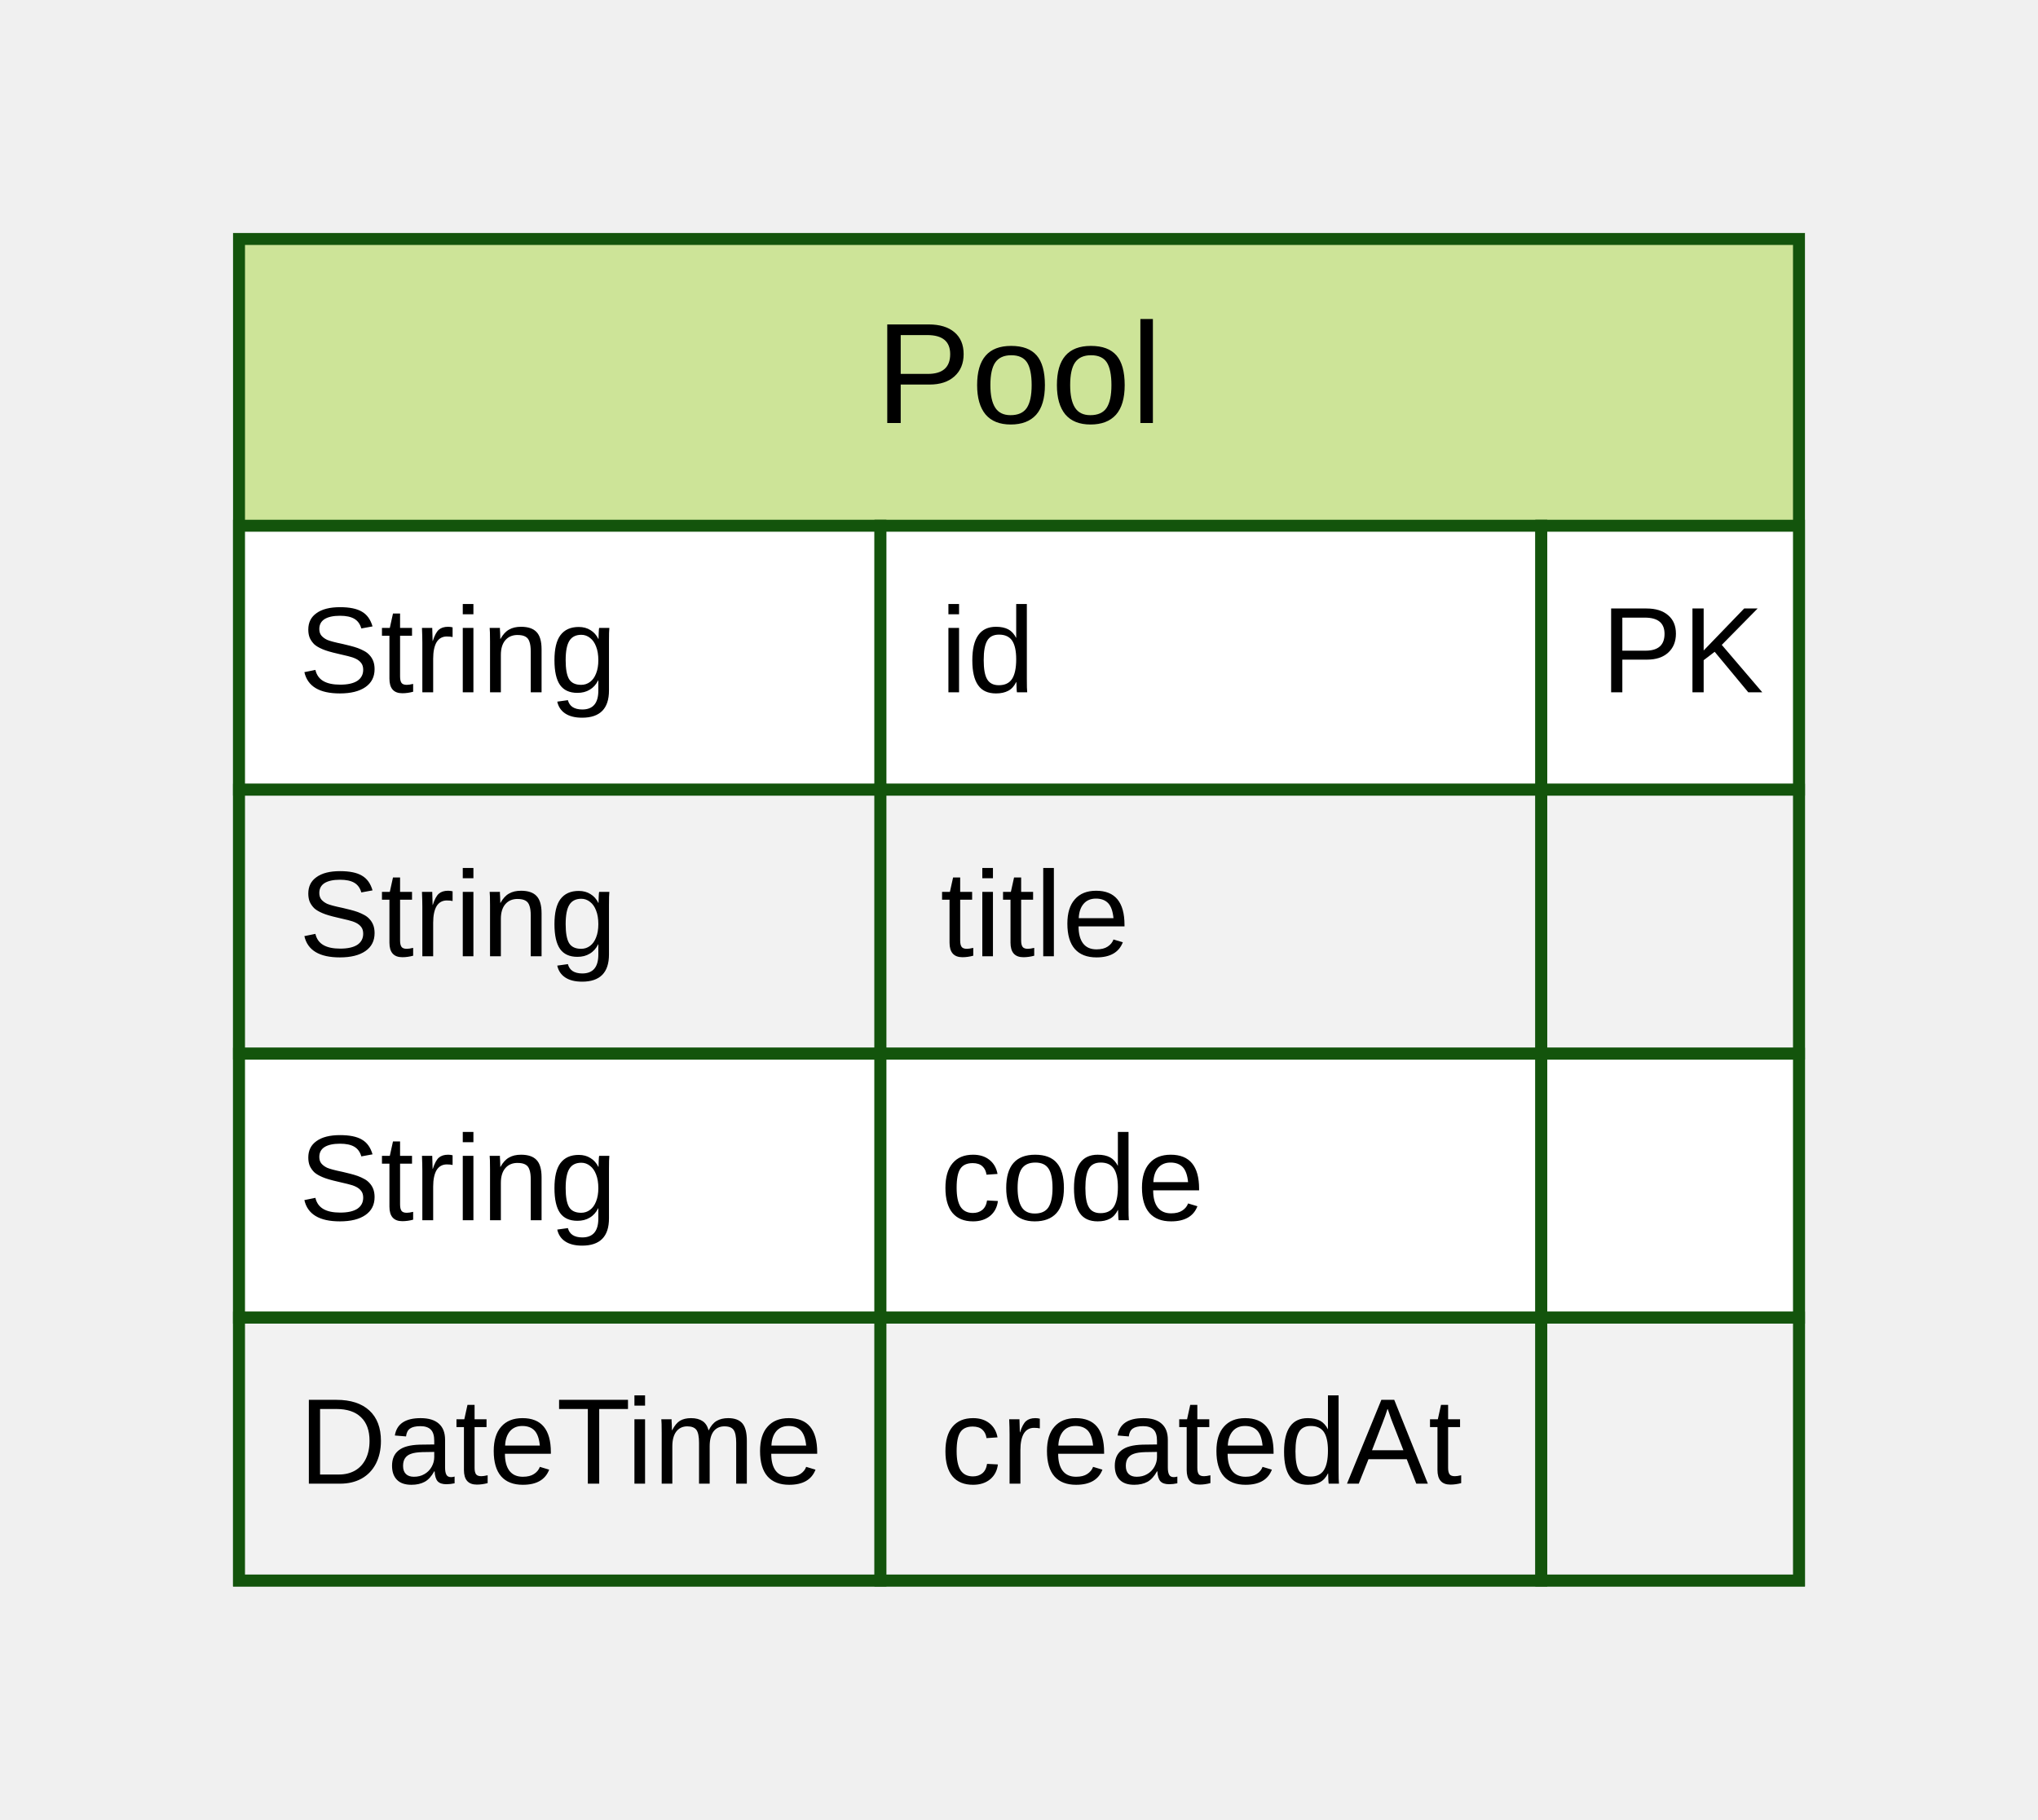
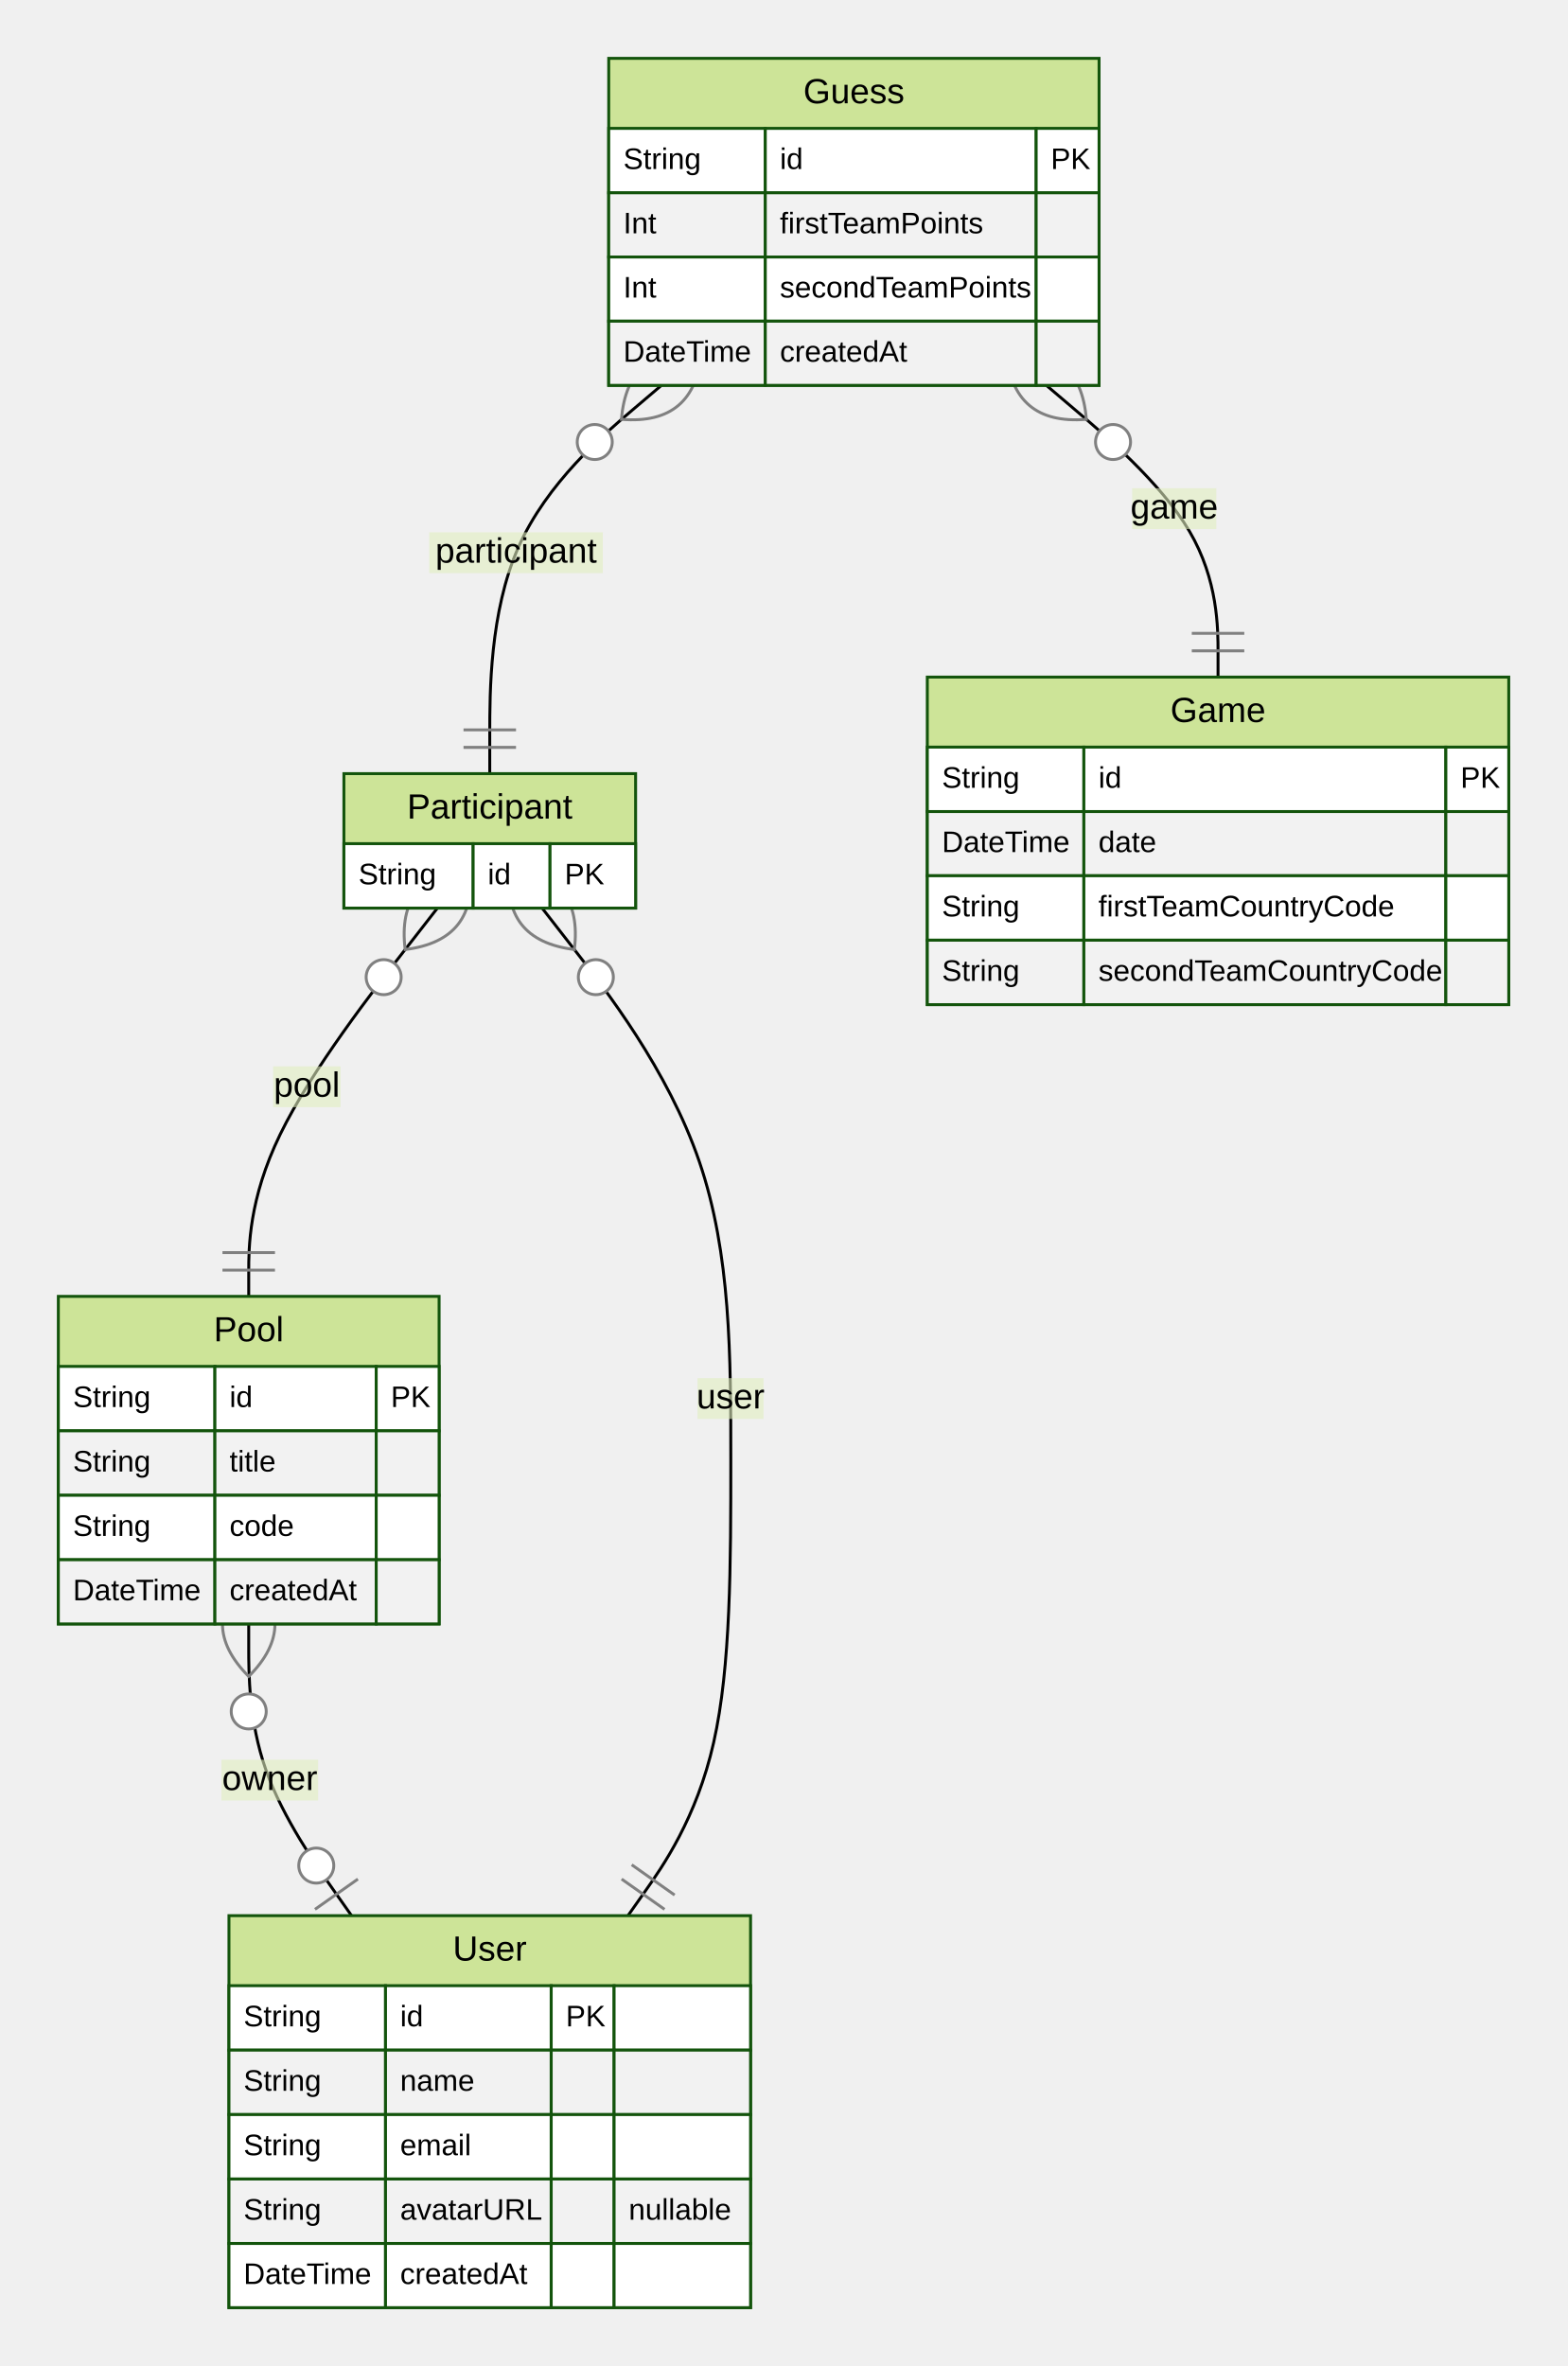
- <svg xmlns="http://www.w3.org/2000/svg" aria-labelledby="chart-title-mermaid-0 chart-desc-mermaid-0" role="img" viewBox="0 0 170.531 152.275" style="max-width: 170.531px; background-color: white;" width="100%" id="mermaid-0">
+ <svg xmlns="http://www.w3.org/2000/svg" aria-labelledby="chart-title-mermaid-0 chart-desc-mermaid-0" role="img" viewBox="0 0 537.227 811.01" style="max-width: 537.227px; background-color: white;" width="100%" id="mermaid-0">
  <style>#mermaid-0 {font-family:"trebuchet ms",verdana,arial,sans-serif;font-size:16px;fill:#000000;}#mermaid-0 .error-icon{fill:#552222;}#mermaid-0 .error-text{fill:#552222;stroke:#552222;}#mermaid-0 .edge-thickness-normal{stroke-width:2px;}#mermaid-0 .edge-thickness-thick{stroke-width:3.5px;}#mermaid-0 .edge-pattern-solid{stroke-dasharray:0;}#mermaid-0 .edge-pattern-dashed{stroke-dasharray:3;}#mermaid-0 .edge-pattern-dotted{stroke-dasharray:2;}#mermaid-0 .marker{fill:#000000;stroke:#000000;}#mermaid-0 .marker.cross{stroke:#000000;}#mermaid-0 svg{font-family:"trebuchet ms",verdana,arial,sans-serif;font-size:16px;}#mermaid-0 .entityBox{fill:#cde498;stroke:#13540c;}#mermaid-0 .attributeBoxOdd{fill:#ffffff;stroke:#13540c;}#mermaid-0 .attributeBoxEven{fill:#f2f2f2;stroke:#13540c;}#mermaid-0 .relationshipLabelBox{fill:hsl(78.158, 58.462%, 84.51%);opacity:0.7;background-color:hsl(78.158, 58.462%, 84.51%);}#mermaid-0 .relationshipLabelBox rect{opacity:0.5;}#mermaid-0 .relationshipLine{stroke:#000000;}#mermaid-0 :root{--mermaid-font-family:"trebuchet ms",verdana,arial,sans-serif;}</style>
  <g />
  <defs>
    <marker orient="auto" markerHeight="18" markerWidth="18" refY="9" refX="0" id="ONLY_ONE_START">
      <path d="M9,0 L9,18 M15,0 L15,18" fill="none" stroke="gray" />
    </marker>
  </defs>
  <defs>
    <marker orient="auto" markerHeight="18" markerWidth="18" refY="9" refX="18" id="ONLY_ONE_END">
      <path d="M3,0 L3,18 M9,0 L9,18" fill="none" stroke="gray" />
    </marker>
  </defs>
  <defs>
    <marker orient="auto" markerHeight="18" markerWidth="30" refY="9" refX="0" id="ZERO_OR_ONE_START">
      <circle r="6" cy="9" cx="21" fill="white" stroke="gray" />
      <path d="M9,0 L9,18" fill="none" stroke="gray" />
    </marker>
  </defs>
  <defs>
    <marker orient="auto" markerHeight="18" markerWidth="30" refY="9" refX="30" id="ZERO_OR_ONE_END">
      <circle r="6" cy="9" cx="9" fill="white" stroke="gray" />
      <path d="M21,0 L21,18" fill="none" stroke="gray" />
    </marker>
  </defs>
  <defs>
    <marker orient="auto" markerHeight="36" markerWidth="45" refY="18" refX="18" id="ONE_OR_MORE_START">
      <path d="M0,18 Q 18,0 36,18 Q 18,36 0,18 M42,9 L42,27" fill="none" stroke="gray" />
    </marker>
  </defs>
  <defs>
    <marker orient="auto" markerHeight="36" markerWidth="45" refY="18" refX="27" id="ONE_OR_MORE_END">
      <path d="M3,9 L3,27 M9,18 Q27,0 45,18 Q27,36 9,18" fill="none" stroke="gray" />
    </marker>
  </defs>
  <defs>
    <marker orient="auto" markerHeight="36" markerWidth="57" refY="18" refX="18" id="ZERO_OR_MORE_START">
      <circle r="6" cy="18" cx="48" fill="white" stroke="gray" />
      <path d="M0,18 Q18,0 36,18 Q18,36 0,18" fill="none" stroke="gray" />
    </marker>
  </defs>
  <defs>
    <marker orient="auto" markerHeight="36" markerWidth="57" refY="18" refX="39" id="ZERO_OR_MORE_END">
      <circle r="6" cy="18" cx="9" fill="white" stroke="gray" />
      <path d="M21,18 Q39,0 57,18 Q39,36 21,18" fill="none" stroke="gray" />
    </marker>
  </defs>
-   <g transform="translate(20,20 )" id="Pool">
+   <path marker-start="url(#ZERO_OR_MORE_START)" marker-end="url(#ZERO_OR_ONE_END)" fill="none" stroke="gray" d="M85.266,556.643L85.266,564.976C85.266,573.309,85.266,589.976,91.142,606.643C97.018,623.309,108.771,639.976,114.647,648.309L120.523,656.643" class="er relationshipLine" />
+   <path marker-start="url(#ZERO_OR_MORE_START)" marker-end="url(#ONLY_ONE_END)" fill="none" stroke="gray" d="M185.841,311.275L196.622,325.124C207.404,338.973,228.968,366.67,239.749,398.208C250.531,429.746,250.531,465.126,250.531,500.505C250.531,535.884,250.531,571.263,244.655,597.286C238.779,623.309,227.026,639.976,221.15,648.309L215.273,656.643" class="er relationshipLine" />
+   <path marker-start="url(#ZERO_OR_MORE_START)" marker-end="url(#ONLY_ONE_END)" fill="none" stroke="gray" d="M149.956,311.275L139.174,325.124C128.393,338.973,106.829,366.67,96.047,388.852C85.266,411.034,85.266,427.701,85.266,436.034L85.266,444.367" class="er relationshipLine" />
+   <path marker-start="url(#ZERO_OR_MORE_START)" marker-end="url(#ONLY_ONE_END)" fill="none" stroke="gray" d="M226.756,132.092L216.946,140.425C207.137,148.758,187.518,165.425,177.708,187.607C167.898,209.789,167.898,237.486,167.898,251.335L167.898,265.184" class="er relationshipLine" />
+   <path marker-start="url(#ZERO_OR_MORE_START)" marker-end="url(#ONLY_ONE_END)" fill="none" stroke="gray" d="M358.705,132.092L368.515,140.425C378.324,148.758,397.943,165.425,407.753,182.092C417.562,198.758,417.562,215.425,417.562,223.758L417.562,232.092" class="er relationshipLine" />
+   <g transform="translate(20,444.3672 )" id="Pool">
    <rect height="112.275" width="130.531" y="0" x="0" stroke="gray" fill-opacity="100%" fill="honeydew" class="er entityBox" />
    <text transform="translate(65.26562,12)" style="font-family: &quot;trebuchet ms&quot;, verdana, arial, sans-serif;; font-size: 12px" text-anchor="middle" dominant-baseline="middle" y="0" x="0" id="entity-Pool" class="er entityLabel">Pool</text>
    <rect height="22.092" width="53.672" y="24" x="0" stroke="gray" fill-opacity="100%" fill="honeydew" class="er attributeBoxOdd" />
    <text transform="translate(5,35.0459)" style="font-family: &quot;trebuchet ms&quot;, verdana, arial, sans-serif;; font-size: 10.2px" text-anchor="left" dominant-baseline="middle" y="0" x="0" id="entity-Pool-attr-1-type" class="er entityLabel">String</text>
    <rect height="22.092" width="55.297" y="24" x="53.672" stroke="gray" fill-opacity="100%" fill="honeydew" class="er attributeBoxOdd" />
    <text transform="translate(58.67188,35.0459)" style="font-family: &quot;trebuchet ms&quot;, verdana, arial, sans-serif;; font-size: 10.2px" text-anchor="left" dominant-baseline="middle" y="0" x="0" id="entity-Pool-attr-1-name" class="er entityLabel">id</text>
    <rect height="22.092" width="21.562" y="24" x="108.969" stroke="gray" fill-opacity="100%" fill="honeydew" class="er attributeBoxOdd" />
    <text transform="translate(113.9688,35.0459)" style="font-family: &quot;trebuchet ms&quot;, verdana, arial, sans-serif;; font-size: 10.2px" text-anchor="left" dominant-baseline="middle" y="0" x="0" id="entity-Pool-attr-1-key" class="er entityLabel">PK</text>
    <rect height="22.092" width="53.672" y="46.092" x="0" stroke="gray" fill-opacity="100%" fill="honeydew" class="er attributeBoxEven" />
    <text transform="translate(5,57.1377)" style="font-family: &quot;trebuchet ms&quot;, verdana, arial, sans-serif;; font-size: 10.2px" text-anchor="left" dominant-baseline="middle" y="0" x="0" id="entity-Pool-attr-2-type" class="er entityLabel">String</text>
    <rect height="22.092" width="55.297" y="46.092" x="53.672" stroke="gray" fill-opacity="100%" fill="honeydew" class="er attributeBoxEven" />
    <text transform="translate(58.67188,57.1377)" style="font-family: &quot;trebuchet ms&quot;, verdana, arial, sans-serif;; font-size: 10.2px" text-anchor="left" dominant-baseline="middle" y="0" x="0" id="entity-Pool-attr-2-name" class="er entityLabel">title</text>
    <rect height="22.092" width="21.562" y="46.092" x="108.969" stroke="gray" fill-opacity="100%" fill="honeydew" class="er attributeBoxEven" />
    <text transform="translate(113.9688,57.1377)" style="font-family: &quot;trebuchet ms&quot;, verdana, arial, sans-serif;; font-size: 10.2px" text-anchor="left" dominant-baseline="middle" y="0" x="0" id="entity-Pool-attr-2-key" class="er entityLabel" />
    <rect height="22.092" width="53.672" y="68.184" x="0" stroke="gray" fill-opacity="100%" fill="honeydew" class="er attributeBoxOdd" />
    <text transform="translate(5,79.22949)" style="font-family: &quot;trebuchet ms&quot;, verdana, arial, sans-serif;; font-size: 10.2px" text-anchor="left" dominant-baseline="middle" y="0" x="0" id="entity-Pool-attr-3-type" class="er entityLabel">String</text>
    <rect height="22.092" width="55.297" y="68.184" x="53.672" stroke="gray" fill-opacity="100%" fill="honeydew" class="er attributeBoxOdd" />
    <text transform="translate(58.67188,79.22949)" style="font-family: &quot;trebuchet ms&quot;, verdana, arial, sans-serif;; font-size: 10.2px" text-anchor="left" dominant-baseline="middle" y="0" x="0" id="entity-Pool-attr-3-name" class="er entityLabel">code</text>
    <rect height="22.092" width="21.562" y="68.184" x="108.969" stroke="gray" fill-opacity="100%" fill="honeydew" class="er attributeBoxOdd" />
    <text transform="translate(113.9688,79.22949)" style="font-family: &quot;trebuchet ms&quot;, verdana, arial, sans-serif;; font-size: 10.2px" text-anchor="left" dominant-baseline="middle" y="0" x="0" id="entity-Pool-attr-3-key" class="er entityLabel" />
    <rect height="22" width="53.672" y="90.275" x="0" stroke="gray" fill-opacity="100%" fill="honeydew" class="er attributeBoxEven" />
    <text transform="translate(5,101.2754)" style="font-family: &quot;trebuchet ms&quot;, verdana, arial, sans-serif;; font-size: 10.2px" text-anchor="left" dominant-baseline="middle" y="0" x="0" id="entity-Pool-attr-4-type" class="er entityLabel">DateTime</text>
    <rect height="22" width="55.297" y="90.275" x="53.672" stroke="gray" fill-opacity="100%" fill="honeydew" class="er attributeBoxEven" />
    <text transform="translate(58.67188,101.2754)" style="font-family: &quot;trebuchet ms&quot;, verdana, arial, sans-serif;; font-size: 10.2px" text-anchor="left" dominant-baseline="middle" y="0" x="0" id="entity-Pool-attr-4-name" class="er entityLabel">createdAt</text>
    <rect height="22" width="21.562" y="90.275" x="108.969" stroke="gray" fill-opacity="100%" fill="honeydew" class="er attributeBoxEven" />
    <text transform="translate(113.9688,101.2754)" style="font-family: &quot;trebuchet ms&quot;, verdana, arial, sans-serif;; font-size: 10.2px" text-anchor="left" dominant-baseline="middle" y="0" x="0" id="entity-Pool-attr-4-key" class="er entityLabel" />
  </g>
+   <g transform="translate(117.8984,265.1836 )" id="Participant">
+     <rect height="46.092" width="100" y="0" x="0" stroke="gray" fill-opacity="100%" fill="honeydew" class="er entityBox" />
+     <text transform="translate(50,12)" style="font-family: &quot;trebuchet ms&quot;, verdana, arial, sans-serif;; font-size: 12px" text-anchor="middle" dominant-baseline="middle" y="0" x="0" id="entity-Participant" class="er entityLabel">Participant</text>
+     <rect height="22.092" width="44.302" y="24" x="0" stroke="gray" fill-opacity="100%" fill="honeydew" class="er attributeBoxOdd" />
+     <text transform="translate(5,35.0459)" style="font-family: &quot;trebuchet ms&quot;, verdana, arial, sans-serif;; font-size: 10.2px" text-anchor="left" dominant-baseline="middle" y="0" x="0" id="entity-Participant-attr-1-type" class="er entityLabel">String</text>
+     <rect height="22.092" width="26.365" y="24" x="44.302" stroke="gray" fill-opacity="100%" fill="honeydew" class="er attributeBoxOdd" />
+     <text transform="translate(49.30208,35.0459)" style="font-family: &quot;trebuchet ms&quot;, verdana, arial, sans-serif;; font-size: 10.2px" text-anchor="left" dominant-baseline="middle" y="0" x="0" id="entity-Participant-attr-1-name" class="er entityLabel">id</text>
+     <rect height="22.092" width="29.333" y="24" x="70.667" stroke="gray" fill-opacity="100%" fill="honeydew" class="er attributeBoxOdd" />
+     <text transform="translate(75.66667,35.0459)" style="font-family: &quot;trebuchet ms&quot;, verdana, arial, sans-serif;; font-size: 10.2px" text-anchor="left" dominant-baseline="middle" y="0" x="0" id="entity-Participant-attr-1-key" class="er entityLabel">PK</text>
+   </g>
+   <g transform="translate(78.49219,656.6426 )" id="User">
+     <rect height="134.367" width="178.812" y="0" x="0" stroke="gray" fill-opacity="100%" fill="honeydew" class="er entityBox" />
+     <text transform="translate(89.40625,12)" style="font-family: &quot;trebuchet ms&quot;, verdana, arial, sans-serif;; font-size: 12px" text-anchor="middle" dominant-baseline="middle" y="0" x="0" id="entity-User" class="er entityLabel">User</text>
+     <rect height="22.092" width="53.672" y="24" x="0" stroke="gray" fill-opacity="100%" fill="honeydew" class="er attributeBoxOdd" />
+     <text transform="translate(5,35.0459)" style="font-family: &quot;trebuchet ms&quot;, verdana, arial, sans-serif;; font-size: 10.2px" text-anchor="left" dominant-baseline="middle" y="0" x="0" id="entity-User-attr-1-type" class="er entityLabel">String</text>
+     <rect height="22.092" width="56.797" y="24" x="53.672" stroke="gray" fill-opacity="100%" fill="honeydew" class="er attributeBoxOdd" />
+     <text transform="translate(58.67188,35.0459)" style="font-family: &quot;trebuchet ms&quot;, verdana, arial, sans-serif;; font-size: 10.2px" text-anchor="left" dominant-baseline="middle" y="0" x="0" id="entity-User-attr-1-name" class="er entityLabel">id</text>
+     <rect height="22.092" width="21.562" y="24" x="110.469" stroke="gray" fill-opacity="100%" fill="honeydew" class="er attributeBoxOdd" />
+     <text transform="translate(115.4688,35.0459)" style="font-family: &quot;trebuchet ms&quot;, verdana, arial, sans-serif;; font-size: 10.2px" text-anchor="left" dominant-baseline="middle" y="0" x="0" id="entity-User-attr-1-key" class="er entityLabel">PK</text>
+     <rect height="22.092" width="46.781" y="24" x="132.031" stroke="gray" fill-opacity="100%" fill="honeydew" class="er attributeBoxOdd" />
+     <text transform="translate(137.0312,35.0459)" style="font-family: &quot;trebuchet ms&quot;, verdana, arial, sans-serif;; font-size: 10.2px" text-anchor="left" dominant-baseline="middle" y="0" x="0" id="entity-User-attr-1-comment" class="er entityLabel" />
+     <rect height="22.092" width="53.672" y="46.092" x="0" stroke="gray" fill-opacity="100%" fill="honeydew" class="er attributeBoxEven" />
+     <text transform="translate(5,57.1377)" style="font-family: &quot;trebuchet ms&quot;, verdana, arial, sans-serif;; font-size: 10.2px" text-anchor="left" dominant-baseline="middle" y="0" x="0" id="entity-User-attr-2-type" class="er entityLabel">String</text>
+     <rect height="22.092" width="56.797" y="46.092" x="53.672" stroke="gray" fill-opacity="100%" fill="honeydew" class="er attributeBoxEven" />
+     <text transform="translate(58.67188,57.1377)" style="font-family: &quot;trebuchet ms&quot;, verdana, arial, sans-serif;; font-size: 10.2px" text-anchor="left" dominant-baseline="middle" y="0" x="0" id="entity-User-attr-2-name" class="er entityLabel">name</text>
+     <rect height="22.092" width="21.562" y="46.092" x="110.469" stroke="gray" fill-opacity="100%" fill="honeydew" class="er attributeBoxEven" />
+     <text transform="translate(115.4688,57.1377)" style="font-family: &quot;trebuchet ms&quot;, verdana, arial, sans-serif;; font-size: 10.2px" text-anchor="left" dominant-baseline="middle" y="0" x="0" id="entity-User-attr-2-key" class="er entityLabel" />
+     <rect height="22.092" width="46.781" y="46.092" x="132.031" stroke="gray" fill-opacity="100%" fill="honeydew" class="er attributeBoxEven" />
+     <text transform="translate(137.0312,57.1377)" style="font-family: &quot;trebuchet ms&quot;, verdana, arial, sans-serif;; font-size: 10.2px" text-anchor="left" dominant-baseline="middle" y="0" x="0" id="entity-User-attr-2-comment" class="er entityLabel" />
+     <rect height="22.092" width="53.672" y="68.184" x="0" stroke="gray" fill-opacity="100%" fill="honeydew" class="er attributeBoxOdd" />
+     <text transform="translate(5,79.22949)" style="font-family: &quot;trebuchet ms&quot;, verdana, arial, sans-serif;; font-size: 10.2px" text-anchor="left" dominant-baseline="middle" y="0" x="0" id="entity-User-attr-3-type" class="er entityLabel">String</text>
+     <rect height="22.092" width="56.797" y="68.184" x="53.672" stroke="gray" fill-opacity="100%" fill="honeydew" class="er attributeBoxOdd" />
+     <text transform="translate(58.67188,79.22949)" style="font-family: &quot;trebuchet ms&quot;, verdana, arial, sans-serif;; font-size: 10.2px" text-anchor="left" dominant-baseline="middle" y="0" x="0" id="entity-User-attr-3-name" class="er entityLabel">email</text>
+     <rect height="22.092" width="21.562" y="68.184" x="110.469" stroke="gray" fill-opacity="100%" fill="honeydew" class="er attributeBoxOdd" />
+     <text transform="translate(115.4688,79.22949)" style="font-family: &quot;trebuchet ms&quot;, verdana, arial, sans-serif;; font-size: 10.2px" text-anchor="left" dominant-baseline="middle" y="0" x="0" id="entity-User-attr-3-key" class="er entityLabel" />
+     <rect height="22.092" width="46.781" y="68.184" x="132.031" stroke="gray" fill-opacity="100%" fill="honeydew" class="er attributeBoxOdd" />
+     <text transform="translate(137.0312,79.22949)" style="font-family: &quot;trebuchet ms&quot;, verdana, arial, sans-serif;; font-size: 10.2px" text-anchor="left" dominant-baseline="middle" y="0" x="0" id="entity-User-attr-3-comment" class="er entityLabel" />
+     <rect height="22.092" width="53.672" y="90.275" x="0" stroke="gray" fill-opacity="100%" fill="honeydew" class="er attributeBoxEven" />
+     <text transform="translate(5,101.3213)" style="font-family: &quot;trebuchet ms&quot;, verdana, arial, sans-serif;; font-size: 10.2px" text-anchor="left" dominant-baseline="middle" y="0" x="0" id="entity-User-attr-4-type" class="er entityLabel">String</text>
+     <rect height="22.092" width="56.797" y="90.275" x="53.672" stroke="gray" fill-opacity="100%" fill="honeydew" class="er attributeBoxEven" />
+     <text transform="translate(58.67188,101.3213)" style="font-family: &quot;trebuchet ms&quot;, verdana, arial, sans-serif;; font-size: 10.2px" text-anchor="left" dominant-baseline="middle" y="0" x="0" id="entity-User-attr-4-name" class="er entityLabel">avatarURL</text>
+     <rect height="22.092" width="21.562" y="90.275" x="110.469" stroke="gray" fill-opacity="100%" fill="honeydew" class="er attributeBoxEven" />
+     <text transform="translate(115.4688,101.3213)" style="font-family: &quot;trebuchet ms&quot;, verdana, arial, sans-serif;; font-size: 10.2px" text-anchor="left" dominant-baseline="middle" y="0" x="0" id="entity-User-attr-4-key" class="er entityLabel" />
+     <rect height="22.092" width="46.781" y="90.275" x="132.031" stroke="gray" fill-opacity="100%" fill="honeydew" class="er attributeBoxEven" />
+     <text transform="translate(137.0312,101.3213)" style="font-family: &quot;trebuchet ms&quot;, verdana, arial, sans-serif;; font-size: 10.2px" text-anchor="left" dominant-baseline="middle" y="0" x="0" id="entity-User-attr-4-comment" class="er entityLabel">nullable</text>
+     <rect height="22" width="53.672" y="112.367" x="0" stroke="gray" fill-opacity="100%" fill="honeydew" class="er attributeBoxOdd" />
+     <text transform="translate(5,123.3672)" style="font-family: &quot;trebuchet ms&quot;, verdana, arial, sans-serif;; font-size: 10.2px" text-anchor="left" dominant-baseline="middle" y="0" x="0" id="entity-User-attr-5-type" class="er entityLabel">DateTime</text>
+     <rect height="22" width="56.797" y="112.367" x="53.672" stroke="gray" fill-opacity="100%" fill="honeydew" class="er attributeBoxOdd" />
+     <text transform="translate(58.67188,123.3672)" style="font-family: &quot;trebuchet ms&quot;, verdana, arial, sans-serif;; font-size: 10.2px" text-anchor="left" dominant-baseline="middle" y="0" x="0" id="entity-User-attr-5-name" class="er entityLabel">createdAt</text>
+     <rect height="22" width="21.562" y="112.367" x="110.469" stroke="gray" fill-opacity="100%" fill="honeydew" class="er attributeBoxOdd" />
+     <text transform="translate(115.4688,123.3672)" style="font-family: &quot;trebuchet ms&quot;, verdana, arial, sans-serif;; font-size: 10.2px" text-anchor="left" dominant-baseline="middle" y="0" x="0" id="entity-User-attr-5-key" class="er entityLabel" />
+     <rect height="22" width="46.781" y="112.367" x="132.031" stroke="gray" fill-opacity="100%" fill="honeydew" class="er attributeBoxOdd" />
+     <text transform="translate(137.0312,123.3672)" style="font-family: &quot;trebuchet ms&quot;, verdana, arial, sans-serif;; font-size: 10.2px" text-anchor="left" dominant-baseline="middle" y="0" x="0" id="entity-User-attr-5-comment" class="er entityLabel" />
+   </g>
+   <g transform="translate(317.8984,232.0918 )" id="Game">
+     <rect height="112.275" width="199.328" y="0" x="0" stroke="gray" fill-opacity="100%" fill="honeydew" class="er entityBox" />
+     <text transform="translate(99.66406,12)" style="font-family: &quot;trebuchet ms&quot;, verdana, arial, sans-serif;; font-size: 12px" text-anchor="middle" dominant-baseline="middle" y="0" x="0" id="entity-Game" class="er entityLabel">Game</text>
+     <rect height="22.092" width="53.672" y="24" x="0" stroke="gray" fill-opacity="100%" fill="honeydew" class="er attributeBoxOdd" />
+     <text transform="translate(5,35.0459)" style="font-family: &quot;trebuchet ms&quot;, verdana, arial, sans-serif;; font-size: 10.2px" text-anchor="left" dominant-baseline="middle" y="0" x="0" id="entity-Game-attr-1-type" class="er entityLabel">String</text>
+     <rect height="22.092" width="124.094" y="24" x="53.672" stroke="gray" fill-opacity="100%" fill="honeydew" class="er attributeBoxOdd" />
+     <text transform="translate(58.67188,35.0459)" style="font-family: &quot;trebuchet ms&quot;, verdana, arial, sans-serif;; font-size: 10.2px" text-anchor="left" dominant-baseline="middle" y="0" x="0" id="entity-Game-attr-1-name" class="er entityLabel">id</text>
+     <rect height="22.092" width="21.562" y="24" x="177.766" stroke="gray" fill-opacity="100%" fill="honeydew" class="er attributeBoxOdd" />
+     <text transform="translate(182.7656,35.0459)" style="font-family: &quot;trebuchet ms&quot;, verdana, arial, sans-serif;; font-size: 10.2px" text-anchor="left" dominant-baseline="middle" y="0" x="0" id="entity-Game-attr-1-key" class="er entityLabel">PK</text>
+     <rect height="22" width="53.672" y="46.092" x="0" stroke="gray" fill-opacity="100%" fill="honeydew" class="er attributeBoxEven" />
+     <text transform="translate(5,57.0918)" style="font-family: &quot;trebuchet ms&quot;, verdana, arial, sans-serif;; font-size: 10.2px" text-anchor="left" dominant-baseline="middle" y="0" x="0" id="entity-Game-attr-2-type" class="er entityLabel">DateTime</text>
+     <rect height="22" width="124.094" y="46.092" x="53.672" stroke="gray" fill-opacity="100%" fill="honeydew" class="er attributeBoxEven" />
+     <text transform="translate(58.67188,57.0918)" style="font-family: &quot;trebuchet ms&quot;, verdana, arial, sans-serif;; font-size: 10.2px" text-anchor="left" dominant-baseline="middle" y="0" x="0" id="entity-Game-attr-2-name" class="er entityLabel">date</text>
+     <rect height="22" width="21.562" y="46.092" x="177.766" stroke="gray" fill-opacity="100%" fill="honeydew" class="er attributeBoxEven" />
+     <text transform="translate(182.7656,57.0918)" style="font-family: &quot;trebuchet ms&quot;, verdana, arial, sans-serif;; font-size: 10.2px" text-anchor="left" dominant-baseline="middle" y="0" x="0" id="entity-Game-attr-2-key" class="er entityLabel" />
+     <rect height="22.092" width="53.672" y="68.092" x="0" stroke="gray" fill-opacity="100%" fill="honeydew" class="er attributeBoxOdd" />
+     <text transform="translate(5,79.1377)" style="font-family: &quot;trebuchet ms&quot;, verdana, arial, sans-serif;; font-size: 10.2px" text-anchor="left" dominant-baseline="middle" y="0" x="0" id="entity-Game-attr-3-type" class="er entityLabel">String</text>
+     <rect height="22.092" width="124.094" y="68.092" x="53.672" stroke="gray" fill-opacity="100%" fill="honeydew" class="er attributeBoxOdd" />
+     <text transform="translate(58.67188,79.1377)" style="font-family: &quot;trebuchet ms&quot;, verdana, arial, sans-serif;; font-size: 10.2px" text-anchor="left" dominant-baseline="middle" y="0" x="0" id="entity-Game-attr-3-name" class="er entityLabel">firstTeamCountryCode</text>
+     <rect height="22.092" width="21.562" y="68.092" x="177.766" stroke="gray" fill-opacity="100%" fill="honeydew" class="er attributeBoxOdd" />
+     <text transform="translate(182.7656,79.1377)" style="font-family: &quot;trebuchet ms&quot;, verdana, arial, sans-serif;; font-size: 10.2px" text-anchor="left" dominant-baseline="middle" y="0" x="0" id="entity-Game-attr-3-key" class="er entityLabel" />
+     <rect height="22.092" width="53.672" y="90.184" x="0" stroke="gray" fill-opacity="100%" fill="honeydew" class="er attributeBoxEven" />
+     <text transform="translate(5,101.2295)" style="font-family: &quot;trebuchet ms&quot;, verdana, arial, sans-serif;; font-size: 10.2px" text-anchor="left" dominant-baseline="middle" y="0" x="0" id="entity-Game-attr-4-type" class="er entityLabel">String</text>
+     <rect height="22.092" width="124.094" y="90.184" x="53.672" stroke="gray" fill-opacity="100%" fill="honeydew" class="er attributeBoxEven" />
+     <text transform="translate(58.67188,101.2295)" style="font-family: &quot;trebuchet ms&quot;, verdana, arial, sans-serif;; font-size: 10.2px" text-anchor="left" dominant-baseline="middle" y="0" x="0" id="entity-Game-attr-4-name" class="er entityLabel">secondTeamCountryCode</text>
+     <rect height="22.092" width="21.562" y="90.184" x="177.766" stroke="gray" fill-opacity="100%" fill="honeydew" class="er attributeBoxEven" />
+     <text transform="translate(182.7656,101.2295)" style="font-family: &quot;trebuchet ms&quot;, verdana, arial, sans-serif;; font-size: 10.2px" text-anchor="left" dominant-baseline="middle" y="0" x="0" id="entity-Game-attr-4-key" class="er entityLabel" />
+   </g>
+   <g transform="translate(208.6836,20 )" id="Guess">
+     <rect height="112.092" width="168.094" y="0" x="0" stroke="gray" fill-opacity="100%" fill="honeydew" class="er entityBox" />
+     <text transform="translate(84.04688,12)" style="font-family: &quot;trebuchet ms&quot;, verdana, arial, sans-serif;; font-size: 12px" text-anchor="middle" dominant-baseline="middle" y="0" x="0" id="entity-Guess" class="er entityLabel">Guess</text>
+     <rect height="22.092" width="53.672" y="24" x="0" stroke="gray" fill-opacity="100%" fill="honeydew" class="er attributeBoxOdd" />
+     <text transform="translate(5,35.0459)" style="font-family: &quot;trebuchet ms&quot;, verdana, arial, sans-serif;; font-size: 10.2px" text-anchor="left" dominant-baseline="middle" y="0" x="0" id="entity-Guess-attr-1-type" class="er entityLabel">String</text>
+     <rect height="22.092" width="92.859" y="24" x="53.672" stroke="gray" fill-opacity="100%" fill="honeydew" class="er attributeBoxOdd" />
+     <text transform="translate(58.67188,35.0459)" style="font-family: &quot;trebuchet ms&quot;, verdana, arial, sans-serif;; font-size: 10.2px" text-anchor="left" dominant-baseline="middle" y="0" x="0" id="entity-Guess-attr-1-name" class="er entityLabel">id</text>
+     <rect height="22.092" width="21.562" y="24" x="146.531" stroke="gray" fill-opacity="100%" fill="honeydew" class="er attributeBoxOdd" />
+     <text transform="translate(151.5312,35.0459)" style="font-family: &quot;trebuchet ms&quot;, verdana, arial, sans-serif;; font-size: 10.2px" text-anchor="left" dominant-baseline="middle" y="0" x="0" id="entity-Guess-attr-1-key" class="er entityLabel">PK</text>
+     <rect height="22" width="53.672" y="46.092" x="0" stroke="gray" fill-opacity="100%" fill="honeydew" class="er attributeBoxEven" />
+     <text transform="translate(5,57.0918)" style="font-family: &quot;trebuchet ms&quot;, verdana, arial, sans-serif;; font-size: 10.2px" text-anchor="left" dominant-baseline="middle" y="0" x="0" id="entity-Guess-attr-2-type" class="er entityLabel">Int</text>
+     <rect height="22" width="92.859" y="46.092" x="53.672" stroke="gray" fill-opacity="100%" fill="honeydew" class="er attributeBoxEven" />
+     <text transform="translate(58.67188,57.0918)" style="font-family: &quot;trebuchet ms&quot;, verdana, arial, sans-serif;; font-size: 10.2px" text-anchor="left" dominant-baseline="middle" y="0" x="0" id="entity-Guess-attr-2-name" class="er entityLabel">firstTeamPoints</text>
+     <rect height="22" width="21.562" y="46.092" x="146.531" stroke="gray" fill-opacity="100%" fill="honeydew" class="er attributeBoxEven" />
+     <text transform="translate(151.5312,57.0918)" style="font-family: &quot;trebuchet ms&quot;, verdana, arial, sans-serif;; font-size: 10.2px" text-anchor="left" dominant-baseline="middle" y="0" x="0" id="entity-Guess-attr-2-key" class="er entityLabel" />
+     <rect height="22" width="53.672" y="68.092" x="0" stroke="gray" fill-opacity="100%" fill="honeydew" class="er attributeBoxOdd" />
+     <text transform="translate(5,79.0918)" style="font-family: &quot;trebuchet ms&quot;, verdana, arial, sans-serif;; font-size: 10.2px" text-anchor="left" dominant-baseline="middle" y="0" x="0" id="entity-Guess-attr-3-type" class="er entityLabel">Int</text>
+     <rect height="22" width="92.859" y="68.092" x="53.672" stroke="gray" fill-opacity="100%" fill="honeydew" class="er attributeBoxOdd" />
+     <text transform="translate(58.67188,79.0918)" style="font-family: &quot;trebuchet ms&quot;, verdana, arial, sans-serif;; font-size: 10.2px" text-anchor="left" dominant-baseline="middle" y="0" x="0" id="entity-Guess-attr-3-name" class="er entityLabel">secondTeamPoints</text>
+     <rect height="22" width="21.562" y="68.092" x="146.531" stroke="gray" fill-opacity="100%" fill="honeydew" class="er attributeBoxOdd" />
+     <text transform="translate(151.5312,79.0918)" style="font-family: &quot;trebuchet ms&quot;, verdana, arial, sans-serif;; font-size: 10.2px" text-anchor="left" dominant-baseline="middle" y="0" x="0" id="entity-Guess-attr-3-key" class="er entityLabel" />
+     <rect height="22" width="53.672" y="90.092" x="0" stroke="gray" fill-opacity="100%" fill="honeydew" class="er attributeBoxEven" />
+     <text transform="translate(5,101.0918)" style="font-family: &quot;trebuchet ms&quot;, verdana, arial, sans-serif;; font-size: 10.2px" text-anchor="left" dominant-baseline="middle" y="0" x="0" id="entity-Guess-attr-4-type" class="er entityLabel">DateTime</text>
+     <rect height="22" width="92.859" y="90.092" x="53.672" stroke="gray" fill-opacity="100%" fill="honeydew" class="er attributeBoxEven" />
+     <text transform="translate(58.67188,101.0918)" style="font-family: &quot;trebuchet ms&quot;, verdana, arial, sans-serif;; font-size: 10.2px" text-anchor="left" dominant-baseline="middle" y="0" x="0" id="entity-Guess-attr-4-name" class="er entityLabel">createdAt</text>
+     <rect height="22" width="21.562" y="90.092" x="146.531" stroke="gray" fill-opacity="100%" fill="honeydew" class="er attributeBoxEven" />
+     <text transform="translate(151.5312,101.0918)" style="font-family: &quot;trebuchet ms&quot;, verdana, arial, sans-serif;; font-size: 10.2px" text-anchor="left" dominant-baseline="middle" y="0" x="0" id="entity-Guess-attr-4-key" class="er entityLabel" />
+   </g>
+   <rect fill-opacity="85%" fill="white" height="14" width="33.141" y="603.179" x="75.904" class="er relationshipLabelBox" />
+   <text style="font-family: &quot;trebuchet ms&quot;, verdana, arial, sans-serif;; font-size: 12px" dominant-baseline="middle" text-anchor="middle" y="610.179" x="92.474" id="rel1" class="er relationshipLabel">owner</text>
+   <rect fill-opacity="85%" fill="white" height="14" width="22.625" y="472.382" x="239.133" class="er relationshipLabelBox" />
+   <text style="font-family: &quot;trebuchet ms&quot;, verdana, arial, sans-serif;; font-size: 12px" dominant-baseline="middle" text-anchor="middle" y="479.382" x="250.446" id="rel2" class="er relationshipLabel">user</text>
+   <rect fill-opacity="85%" fill="white" height="14" width="23.109" y="365.523" x="93.618" class="er relationshipLabelBox" />
+   <text style="font-family: &quot;trebuchet ms&quot;, verdana, arial, sans-serif;; font-size: 12px" dominant-baseline="middle" text-anchor="middle" y="372.523" x="105.172" id="rel3" class="er relationshipLabel">pool</text>
+   <rect fill-opacity="85%" fill="white" height="14" width="59.516" y="182.456" x="147.16" class="er relationshipLabelBox" />
+   <text style="font-family: &quot;trebuchet ms&quot;, verdana, arial, sans-serif;; font-size: 12px" dominant-baseline="middle" text-anchor="middle" y="189.456" x="176.918" id="rel4" class="er relationshipLabel">participant</text>
+   <rect fill-opacity="85%" fill="white" height="14" width="28.844" y="167.358" x="388.125" class="er relationshipLabelBox" />
+   <text style="font-family: &quot;trebuchet ms&quot;, verdana, arial, sans-serif;; font-size: 12px" dominant-baseline="middle" text-anchor="middle" y="174.358" x="402.546" id="rel5" class="er relationshipLabel">game</text>
</svg>
